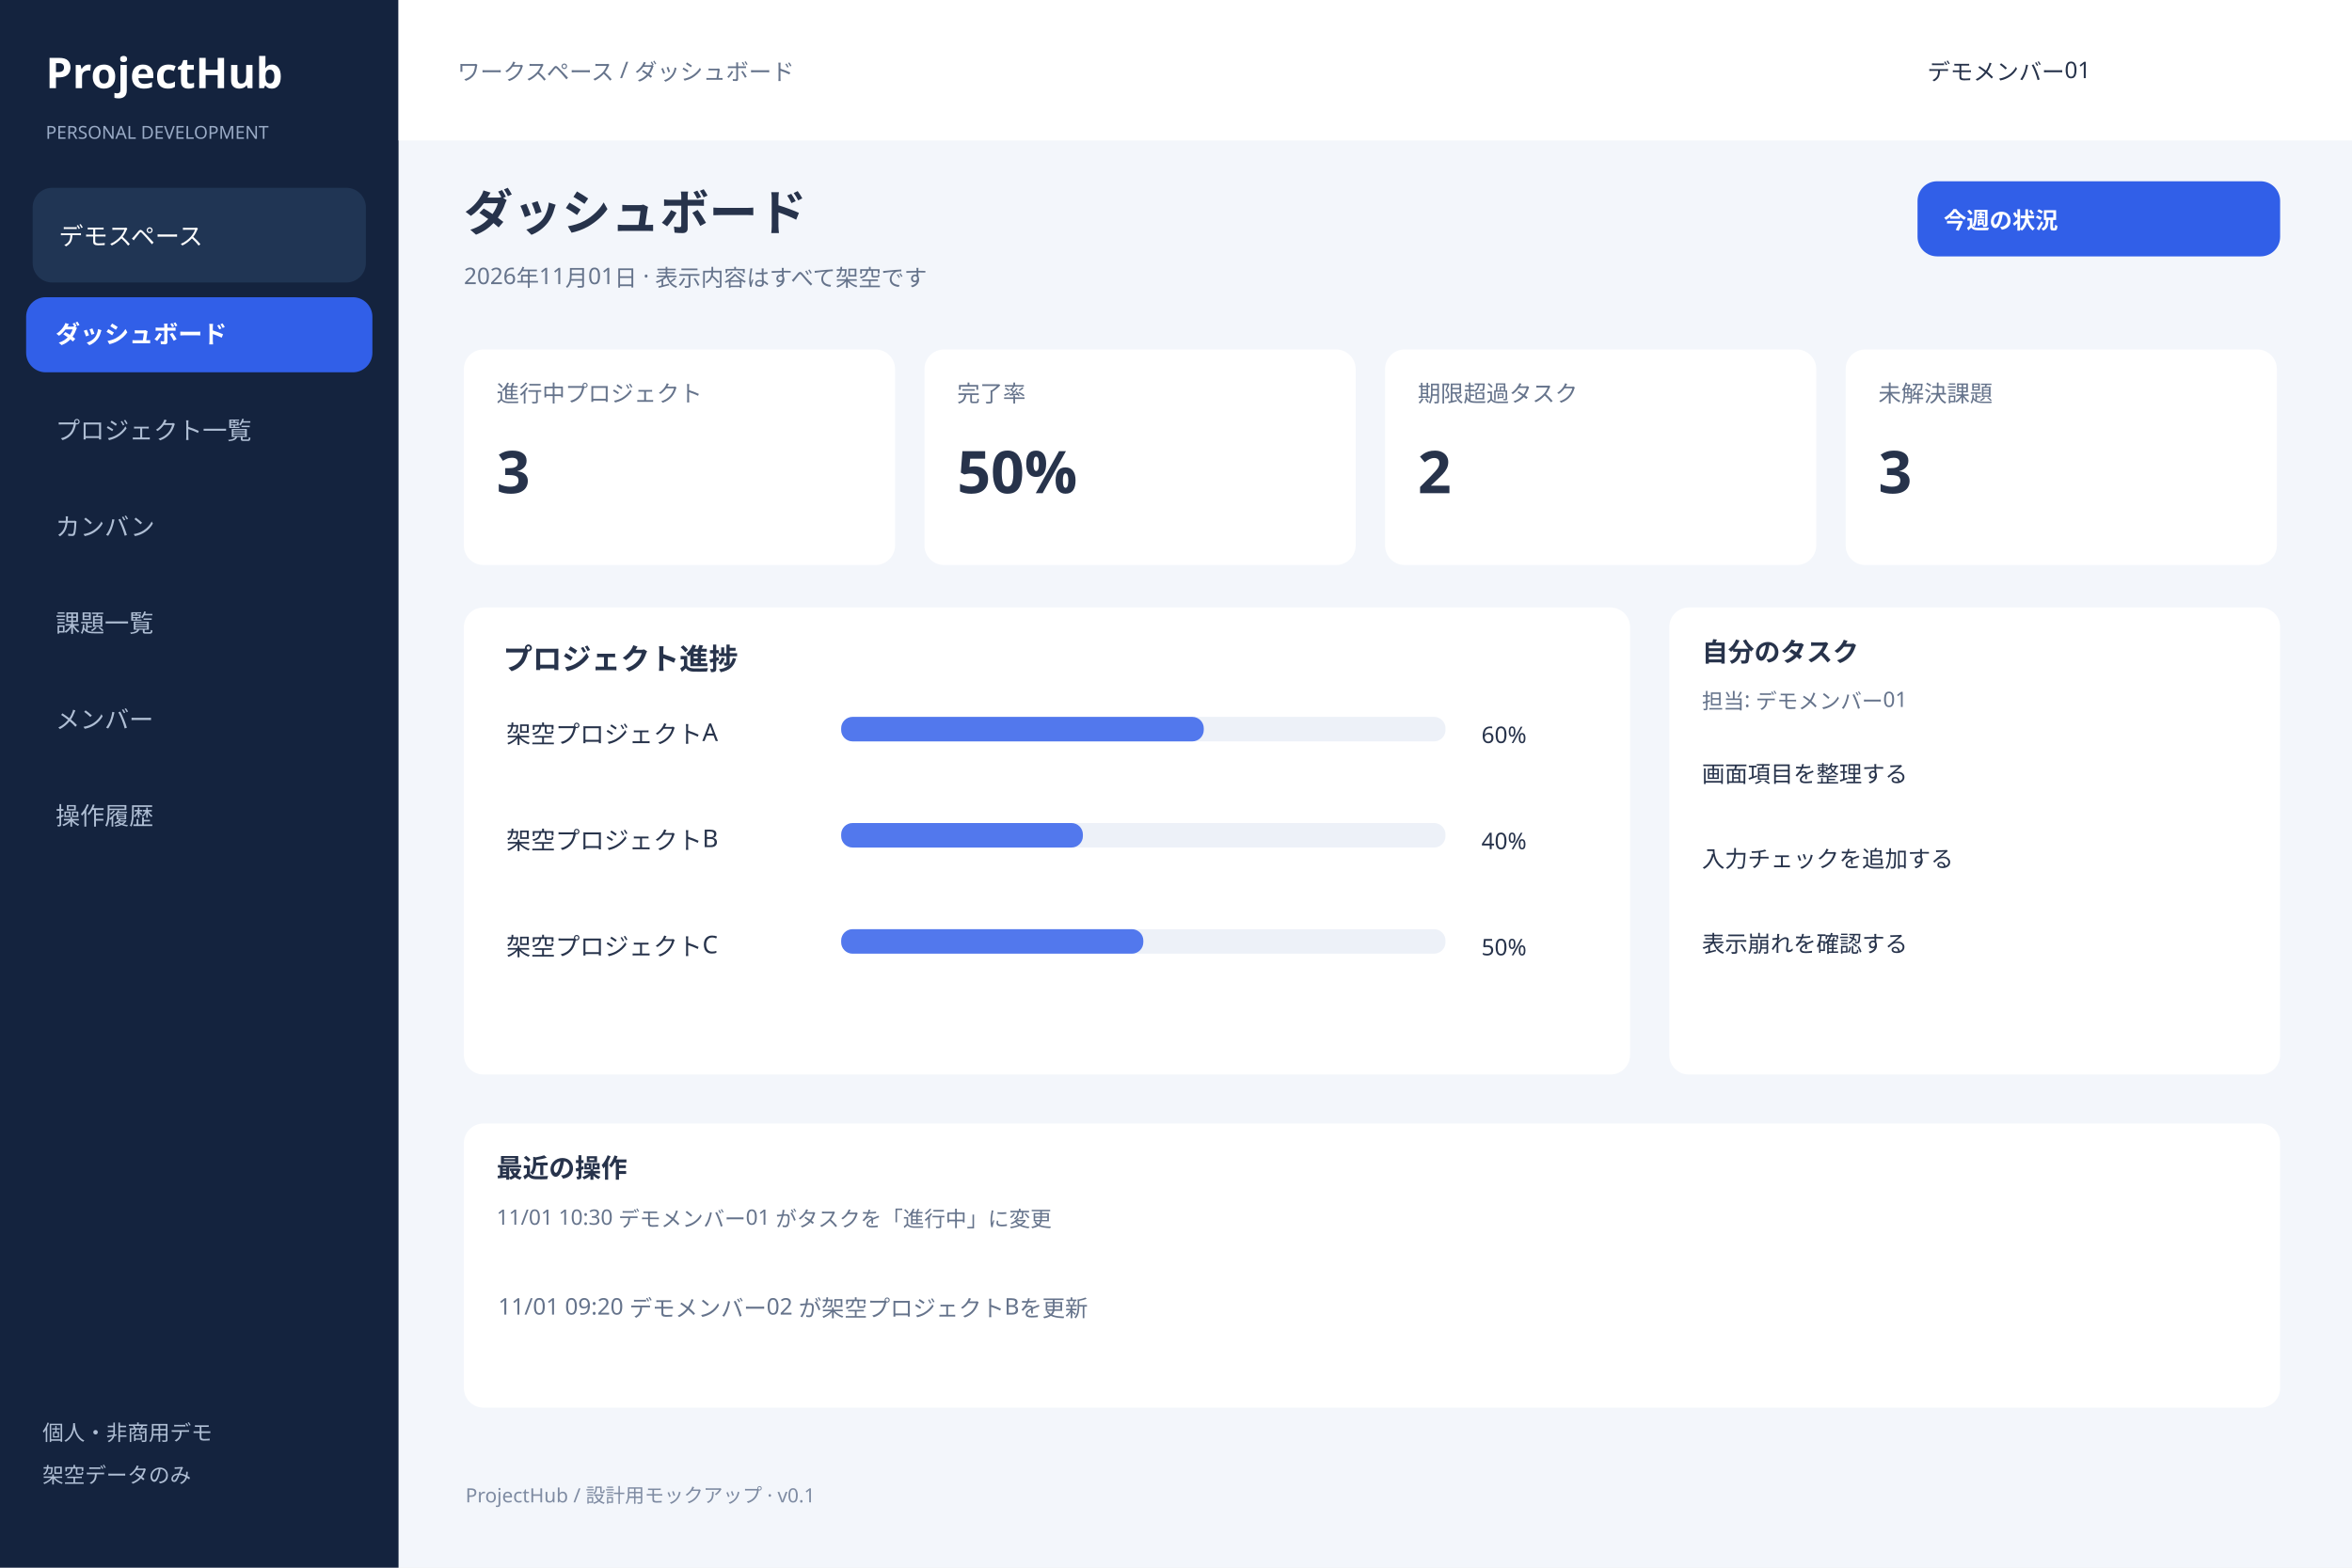
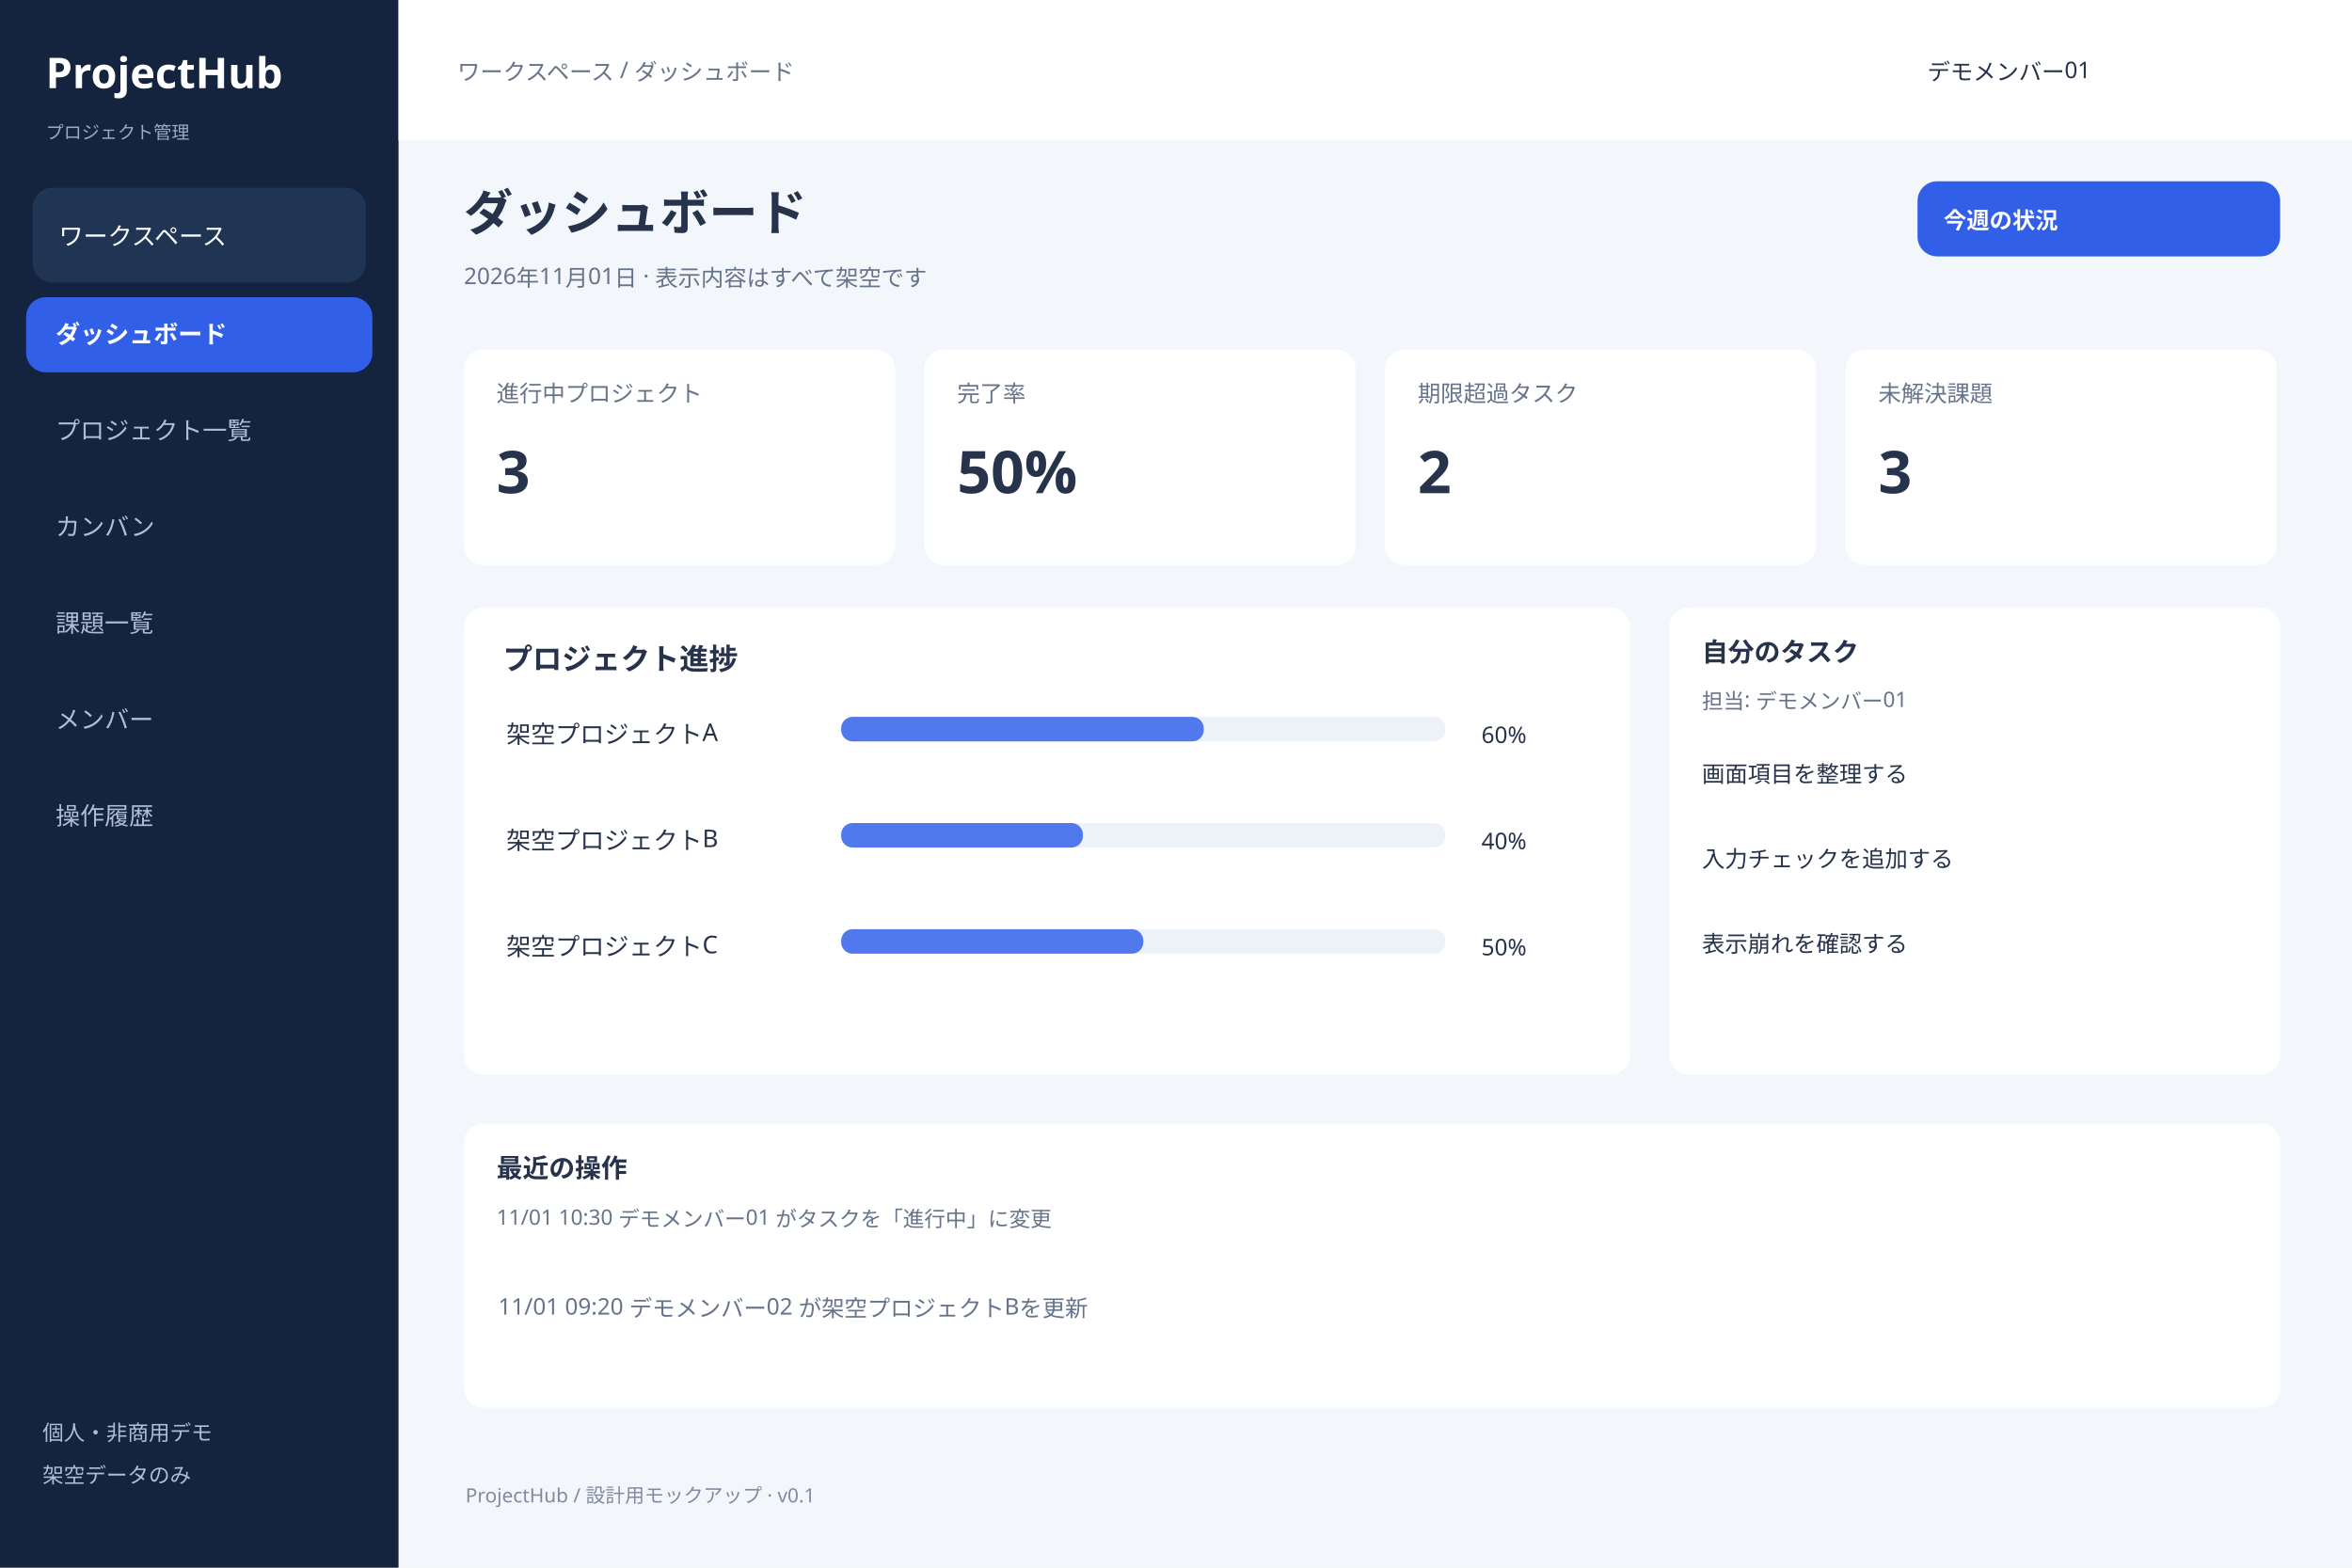
<svg xmlns="http://www.w3.org/2000/svg" width="1440" height="960" viewBox="0 0 1440 960" role="img" aria-labelledby="title desc">
  <g font-family="Noto Sans JP,Hiragino Kaku Gothic ProN,Yu Gothic,sans-serif">
    <rect x="0" y="0" width="1440" height="960" rx="0" fill="#f3f6fb" />
    <rect x="0" y="0" width="244" height="960" rx="0" fill="#14233e" />
    <text x="28" y="54" font-size="26" fill="#ffffff" font-weight="700">ProjectHub</text>
-     <text x="28" y="85" font-size="11" fill="#9aabc6" font-weight="400">PERSONAL DEVELOPMENT</text>
+     <text x="28" y="85" font-size="11" fill="#9aabc6" font-weight="400">プロジェクト管理</text>
    <rect x="20" y="115" width="204" height="58" rx="12" fill="#203554" />
-     <text x="36" y="150" font-size="15" fill="#ffffff" font-weight="400">デモスペース</text>
+     <text x="36" y="150" font-size="15" fill="#ffffff" font-weight="400">ワークスペース</text>
    <rect x="16" y="182" width="212" height="46" rx="12" fill="#315fe8" />
    <text x="34" y="210" font-size="15" fill="#ffffff" font-weight="600">ダッシュボード</text>
    <text x="34" y="269" font-size="15" fill="#afbed4" font-weight="400">プロジェクト一覧</text>
    <text x="34" y="328" font-size="15" fill="#afbed4" font-weight="400">カンバン</text>
    <text x="34" y="387" font-size="15" fill="#afbed4" font-weight="400">課題一覧</text>
    <text x="34" y="446" font-size="15" fill="#afbed4" font-weight="400">メンバー</text>
    <text x="34" y="505" font-size="15" fill="#afbed4" font-weight="400">操作履歴</text>
    <text x="26" y="882" font-size="13" fill="#afbed4" font-weight="400">個人・非商用デモ</text>
    <text x="26" y="908" font-size="13" fill="#afbed4" font-weight="400">架空データのみ</text>
    <rect x="244" y="0" width="1196" height="86" rx="0" fill="#ffffff" />
    <text x="280" y="49" font-size="14" fill="#65738b" font-weight="400">ワークスペース / ダッシュボード</text>
    <text x="1180" y="49" font-size="14" fill="#27334b" font-weight="400">デモメンバー01</text>
    <text x="284" y="141" font-size="30" fill="#27334b" font-weight="700">ダッシュボード</text>
    <text x="284" y="174" font-size="14" fill="#65738b" font-weight="400">2026年11月01日 · 表示内容はすべて架空です</text>
    <rect x="1174" y="111" width="222" height="46" rx="12" fill="#315fe8" />
    <text x="1190" y="140" font-size="14" fill="#ffffff" font-weight="600">今週の状況</text>
    <rect x="284" y="214" width="264" height="132" rx="12" fill="#ffffff" />
    <text x="304" y="246" font-size="14" fill="#65738b" font-weight="400">進行中プロジェクト</text>
    <text x="304" y="302" font-size="36" fill="#27334b" font-weight="700">3</text>
    <rect x="566" y="214" width="264" height="132" rx="12" fill="#ffffff" />
    <text x="586" y="246" font-size="14" fill="#65738b" font-weight="400">完了率</text>
    <text x="586" y="302" font-size="36" fill="#27334b" font-weight="700">50%</text>
    <rect x="848" y="214" width="264" height="132" rx="12" fill="#ffffff" />
    <text x="868" y="246" font-size="14" fill="#65738b" font-weight="400">期限超過タスク</text>
    <text x="868" y="302" font-size="36" fill="#27334b" font-weight="700">2</text>
    <rect x="1130" y="214" width="264" height="132" rx="12" fill="#ffffff" />
    <text x="1150" y="246" font-size="14" fill="#65738b" font-weight="400">未解決課題</text>
    <text x="1150" y="302" font-size="36" fill="#27334b" font-weight="700">3</text>
    <rect x="284" y="372" width="714" height="286" rx="12" fill="#ffffff" />
    <text x="308" y="410" font-size="18" fill="#27334b" font-weight="600">プロジェクト進捗</text>
    <text x="310" y="455" font-size="15" fill="#27334b" font-weight="400">架空プロジェクトA</text>
    <rect x="515" y="439" width="370" height="15" rx="7" fill="#edf1f8" />
    <rect x="515" y="439" width="222.0" height="15" rx="7" fill="#5278ed" />
    <text x="907" y="455" font-size="14" fill="#27334b" font-weight="400">60%</text>
    <text x="310" y="520" font-size="15" fill="#27334b" font-weight="400">架空プロジェクトB</text>
    <rect x="515" y="504" width="370" height="15" rx="7" fill="#edf1f8" />
    <rect x="515" y="504" width="148.0" height="15" rx="7" fill="#5278ed" />
    <text x="907" y="520" font-size="14" fill="#27334b" font-weight="400">40%</text>
    <text x="310" y="585" font-size="15" fill="#27334b" font-weight="400">架空プロジェクトC</text>
    <rect x="515" y="569" width="370" height="15" rx="7" fill="#edf1f8" />
    <rect x="515" y="569" width="185.0" height="15" rx="7" fill="#5278ed" />
    <text x="907" y="585" font-size="14" fill="#27334b" font-weight="400">50%</text>
    <rect x="1022" y="372" width="374" height="286" rx="12" fill="#ffffff" />
    <text x="1042" y="405" font-size="16" fill="#27334b" font-weight="600">自分のタスク</text>
    <text x="1042" y="434" font-size="13" fill="#65738b" font-weight="400">担当: デモメンバー01</text>
    <text x="1042" y="479" font-size="14" fill="#27334b" font-weight="400">画面項目を整理する</text>
    <text x="1042" y="531" font-size="14" fill="#27334b" font-weight="400">入力チェックを追加する</text>
    <text x="1042" y="583" font-size="14" fill="#27334b" font-weight="400">表示崩れを確認する</text>
    <rect x="284" y="688" width="1112" height="174" rx="12" fill="#ffffff" />
    <text x="304" y="721" font-size="16" fill="#27334b" font-weight="600">最近の操作</text>
    <text x="304" y="750" font-size="13" fill="#65738b" font-weight="400">11/01 10:30   デモメンバー01 がタスクを「進行中」に変更</text>
    <text x="305" y="805" font-size="14" fill="#65738b" font-weight="400">11/01 09:20   デモメンバー02 が架空プロジェクトBを更新</text>
    <text x="285" y="920" font-size="12" fill="#7e8ba2" font-weight="400">ProjectHub / 設計用モックアップ · v0.1</text>
  </g>
</svg>
